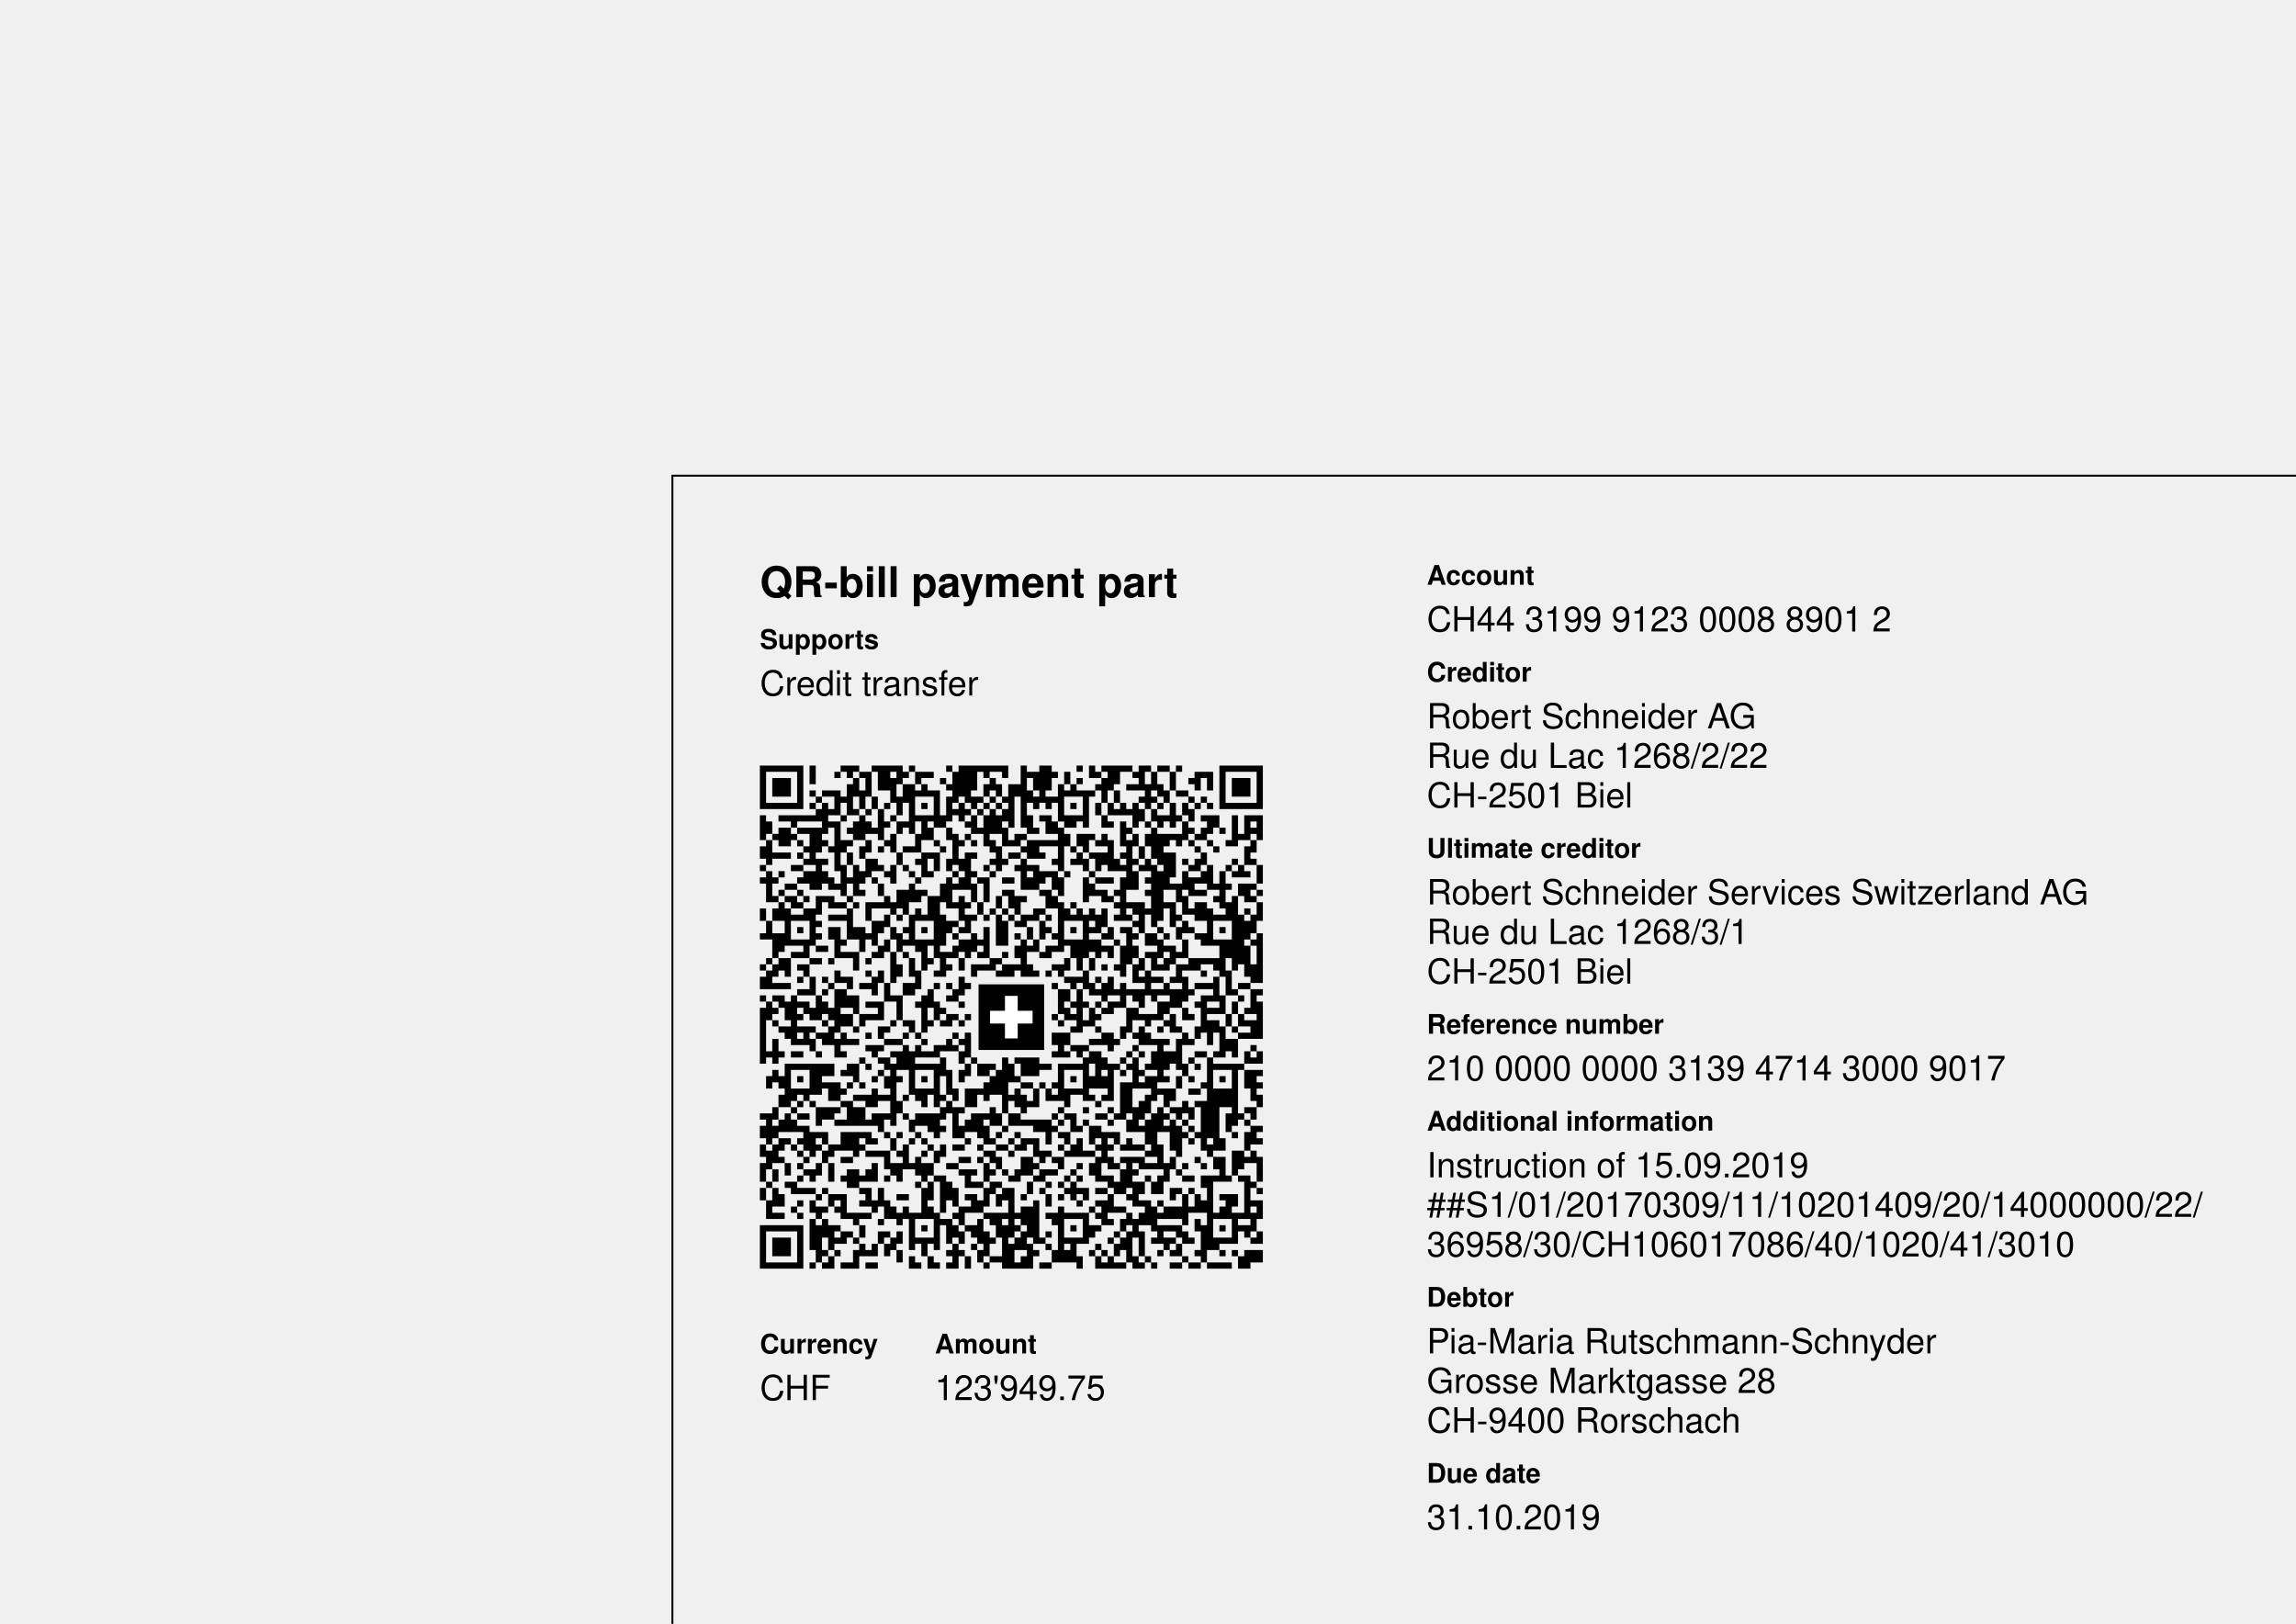
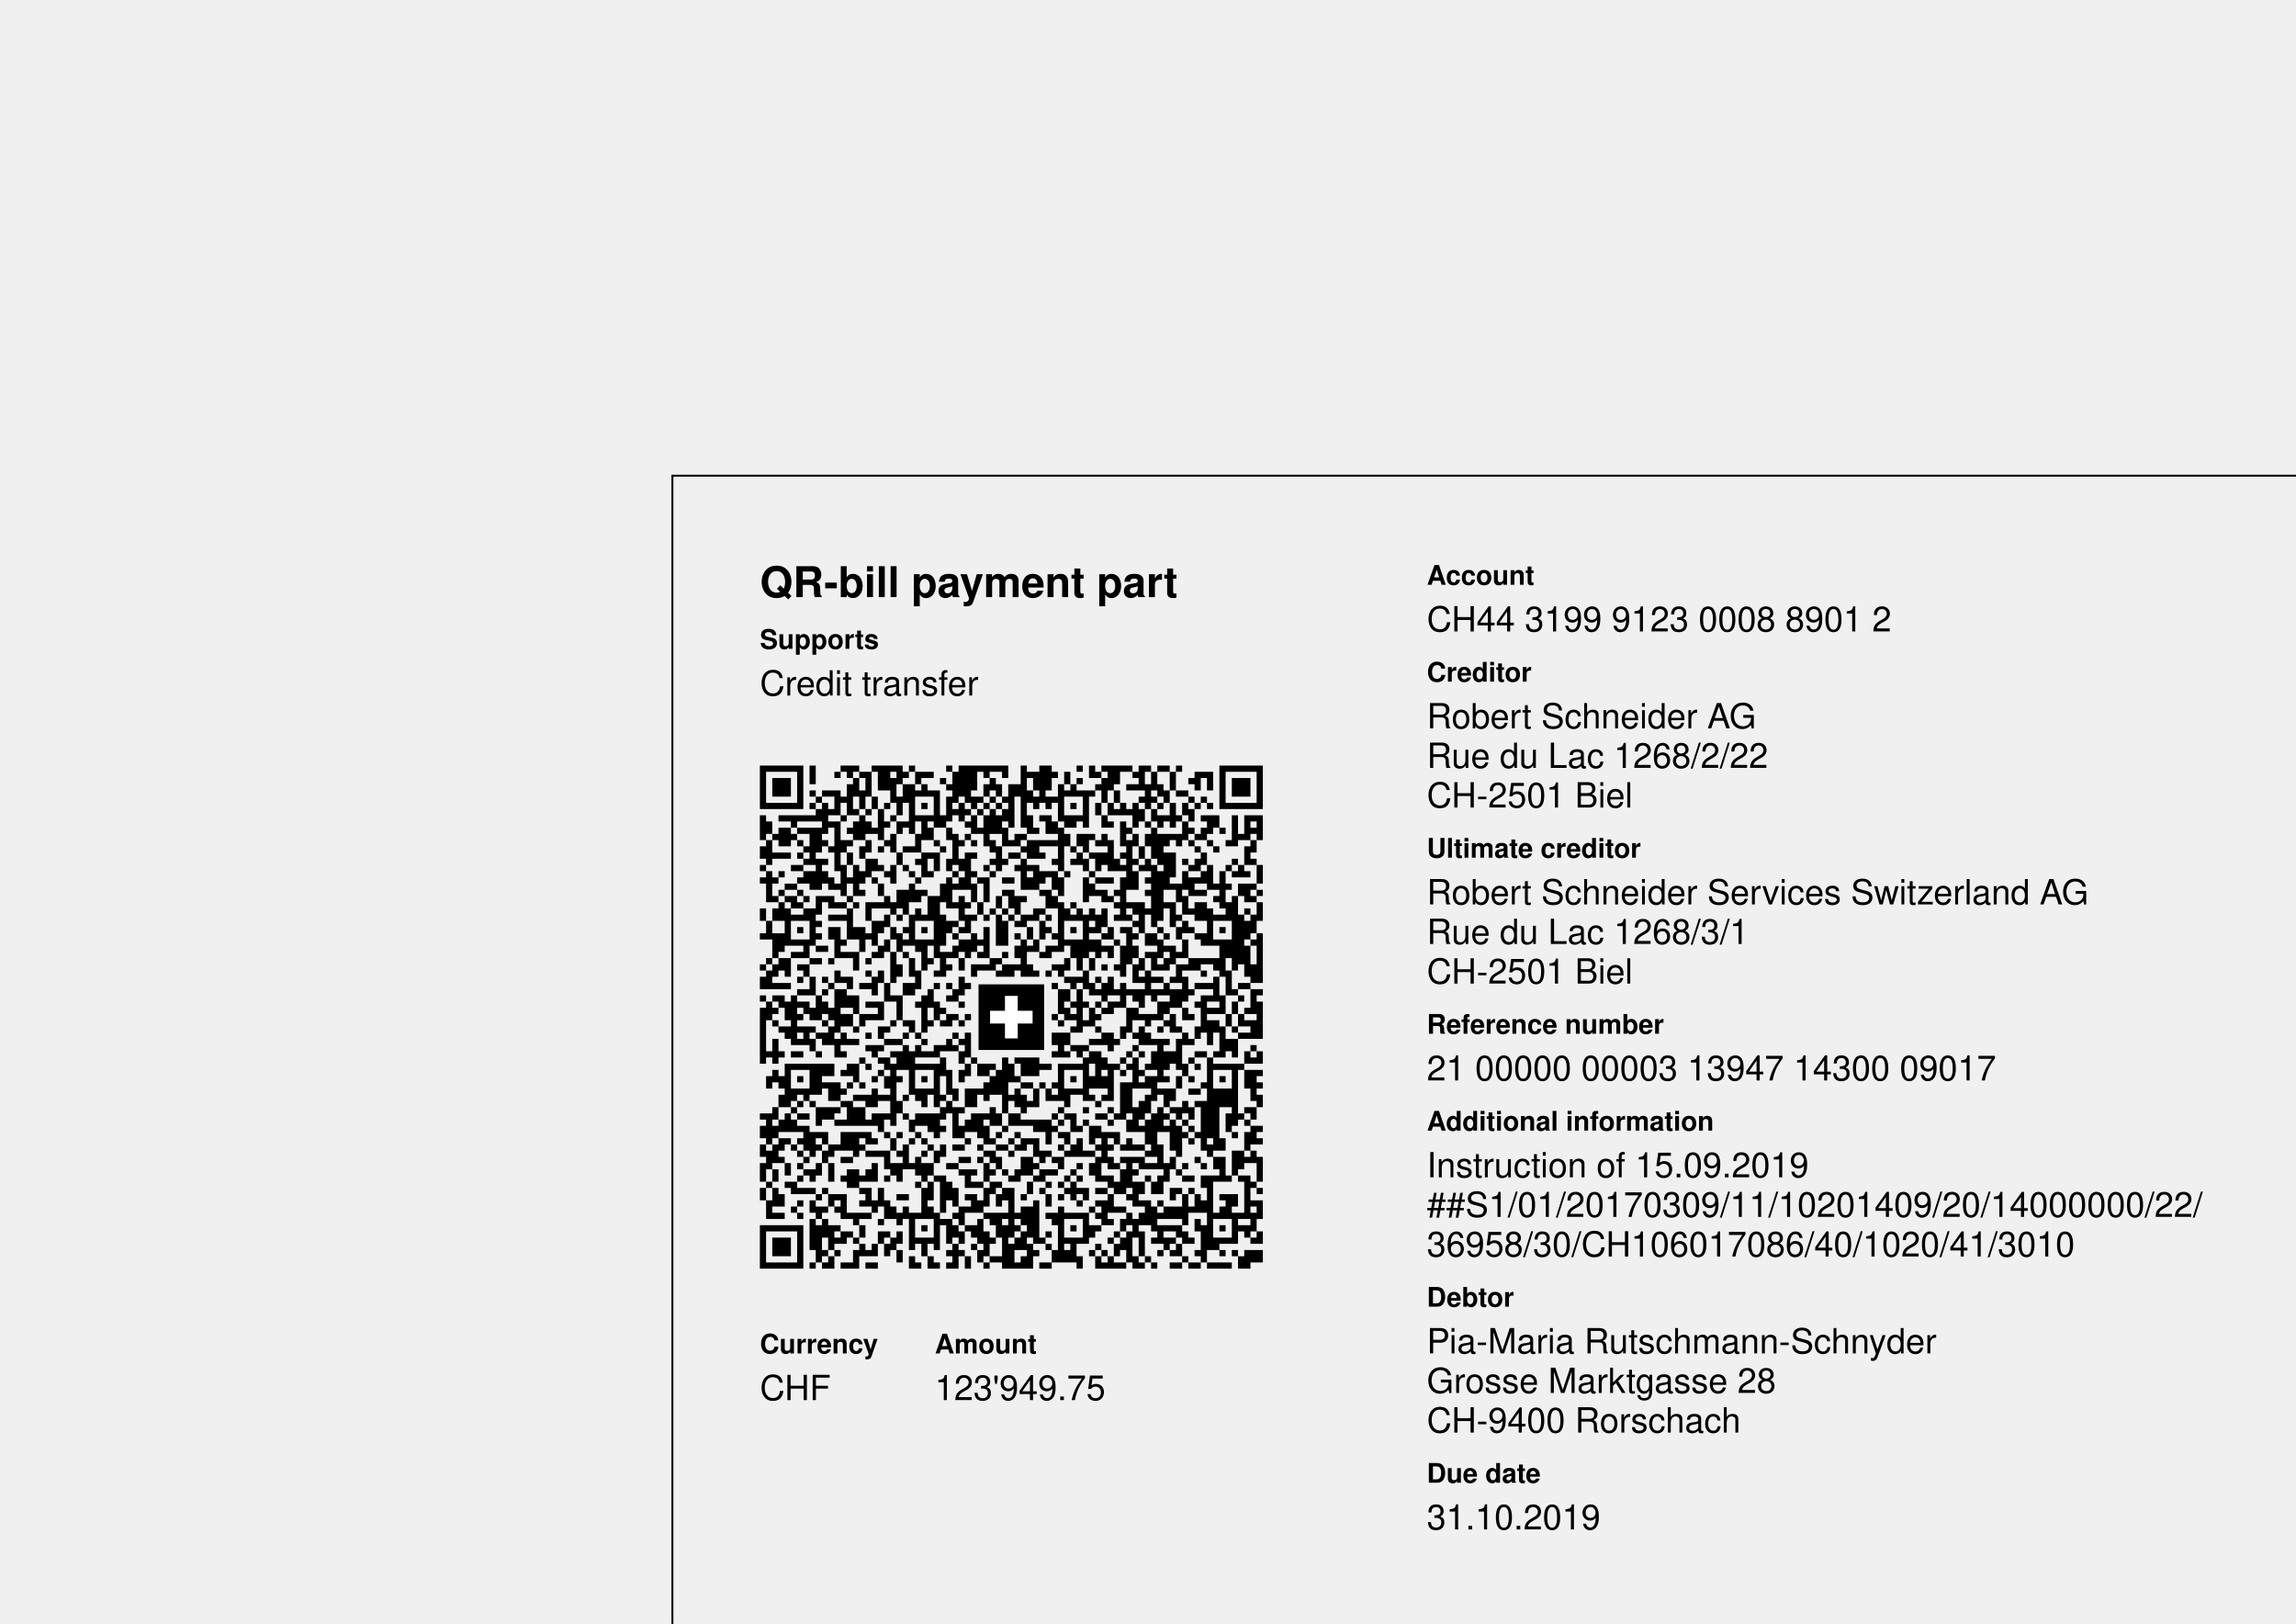
<svg xmlns="http://www.w3.org/2000/svg" width="210mm" height="148.5mm" version="1.1" viewBox="0 0 595.276 420.945">
  <g font-family="Helvetica,Arial" transform="translate(0 420.945)">
    <g transform="translate(174.331 -0)">
      <path d="M0,-0l0,-297.638l420.945,0" stroke="#000000" stroke-width="0.5" fill="none" />
    </g>
    <g transform="translate(197.008 -0)">
      <text x="0" y="-266.161" font-size="11" font-weight="bold">QR-bill payment part</text>
      <text x="0" y="-252.752" font-size="7" font-weight="bold">Supports</text>
      <text x="0" y="-240.647" font-size="9">Credit transfer</text>
      <text x="0" y="-70.102" font-size="7" font-weight="bold">Currency</text>
      <text x="0" y="-57.997" font-size="9">CHF</text>
    </g>
    <g transform="translate(242.362 -0)">
      <text x="0" y="-70.102" font-size="7" font-weight="bold">Amount</text>
      <text x="0" y="-57.997" font-size="9">123'949.75</text>
    </g>
    <g transform="translate(197.008 -92.078) scale(1.61)">
      <path d="M0,-81h7v1h-7zm8,0h1v3h-1zm5,0h3v1h-3zm5,0h5v1h-5zm6,0h1v1h-1zm6,0h1v1h-1z m2,0h3v4h-3zm3,0h5v1h-5zm7,0h1v10h-1zm3,0h2v4h-2zm6,0h1v1h-1zm2,0h1v2h-1z m2,0h5v1h-5zm6,0h1v4h-1zm1,0h1v1h-1zm2,0h2v1h-2zm3,0h1v1h-1zm7,0h7v1h-7z m-74,1h1v6h-1zm6,0h1v6h-1zm6,0h1v1h-1zm2,0h1v1h-1zm2,0h2v1h-2zm3,0h2v3h-2z m3,0h2v1h-2zm3,0h3v1h-3zm6,0h1v5h-1zm5,0h1v1h-1zm3,0h1v1h-1zm4,0h2v1h-2z m4,0h1v1h-1zm2,0h1v2h-1zm5,0h1v1h-1zm2,0h2v2h-2zm4,0h1v1h-1zm3,0h1v3h-1z m3,0h1v3h-1zm4,0h3v1h-3zm4,0h1v6h-1zm6,0h1v6h-1zm-78,1h3v3h-3zm13,0h1v3h-1z m2,0h1v3h-1zm4,0h1v4h-1zm1,0h1v1h-1zm3,0h1v1h-1zm4,0h1v1h-1zm8,0h1v2h-1z m7,0h1v2h-1zm7,0h1v1h-1zm4,0h1v4h-1zm14,0h2v1h-2zm3,0h1v2h-1zm4,0h3v3h-3z m-62,1h1v5h-1zm9,0h2v3h-2zm3,0h1v2h-1zm4,0h1v1h-1zm6,0h1v2h-1zm2,0h1v2h-1z m2,0h1v7h-1zm1,0h1v2h-1zm7,0h1v6h-1zm2,0h1v2h-1zm4,0h1v1h-1zm2,0h1v1h-1z m3,0h2v1h-2zm3,0h1v4h-1zm2,0h1v2h-1zm6,0h1v1h-1zm-62,1h1v1h-1zm2,0h3v1h-3z m6,0h1v3h-1zm9,0h1v1h-1zm2,0h2v1h-2zm5,0h2v1h-2zm11,0h1v2h-1zm2,0h1v2h-1z m4,0h1v1h-1zm2,0h3v1h-3zm6,0h1v2h-1zm8,0h1v2h-1zm2,0h2v1h-2zm-58,1h1v1h-1z m3,0h1v3h-1zm1,0h1v1h-1zm5,0h1v2h-1zm4,0h1v3h-1zm6,0h1v5h-1zm2,0h1v4h-1z m3,0h3v1h-3zm4,0h1v1h-1zm2,0h1v1h-1zm5,0h1v2h-1zm2,0h2v1h-2zm6,0h1v5h-1z m9,0h1v1h-1zm2,0h1v1h-1zm6,0h1v1h-1zm2,0h1v1h-1zm-70,1h5v1h-5zm7,0h1v1h-1z m2,0h1v5h-1zm10,0h1v1h-1zm4,0h1v5h-1zm2,0h1v1h-1zm6,0h1v3h-1zm2,0h1v1h-1z m2,0h1v1h-1zm2,0h1v1h-1zm8,0h1v1h-1zm4,0h1v1h-1zm4,0h1v2h-1zm2,0h1v2h-1z m2,0h1v2h-1zm2,0h1v4h-1zm4,0h1v1h-1zm2,0h1v4h-1zm2,0h1v2h-1zm2,0h1v1h-1z m2,0h1v1h-1zm3,0h5v1h-5zm-66,1h1v2h-1zm2,0h1v1h-1zm4,0h1v1h-1zm2,0h1v1h-1z m2,0h1v5h-1zm12,0h1v1h-1zm2,0h1v1h-1zm2,0h1v1h-1zm2,0h1v4h-1zm2,0h1v2h-1z m18,0h1v1h-1zm2,0h1v1h-1zm2,0h1v2h-1zm2,0h1v2h-1zm6,0h1v2h-1zm-69,1h1v4h-1z m3,0h6v1h-6zm10,0h1v1h-1zm3,0h1v4h-1zm5,0h1v1h-1zm4,0h3v1h-3zm4,0h1v2h-1z m5,0h1v3h-1zm2,0h1v5h-1zm2,0h1v3h-1zm5,0h1v3h-1zm2,0h2v1h-2zm4,0h2v2h-2z m2,0h1v1h-1zm4,0h1v2h-1zm9,0h2v1h-2zm3,0h1v1h-1zm4,0h3v1h-3zm5,0h1v5h-1z m2,0h1v4h-1zm1,0h2v1h-2zm-78,1h1v2h-1zm4,0h1v1h-1zm6,0h2v1h-2zm4,0h1v3h-1z m2,0h1v2h-1zm3,0h1v1h-1zm2,0h2v1h-2zm4,0h1v3h-1zm7,0h1v1h-1zm13,0h2v2h-2z m10,0h1v1h-1zm2,0h1v4h-1zm4,0h1v1h-1zm2,0h1v1h-1zm4,0h1v3h-1zm4,0h2v1h-2z m8,0h1v3h-1zm-77,1h2v3h-2zm3,0h4v1h-4zm6,0h1v7h-1zm2,0h1v1h-1zm4,0h1v1h-1z m4,0h1v1h-1zm5,0h1v2h-1zm3,0h1v2h-1zm5,0h1v1h-1zm4,0h1v3h-1zm5,0h1v1h-1z m4,0h1v7h-1zm11,0h1v1h-1zm4,0h1v5h-1zm6,0h1v1h-1zm2,0h2v1h-2zm3,0h1v1h-1z m5,0h1v1h-1zm-77,1h1v1h-1zm3,0h1v1h-1zm3,0h2v3h-2zm13,0h1v3h-1zm4,0h1v3h-1z m6,0h1v5h-1zm2,0h1v1h-1zm8,0h2v1h-2zm8,0h1v2h-1zm2,0h2v2h-2zm2,0h1v1h-1z m2,0h1v2h-1zm5,0h1v2h-1zm2,0h1v2h-1zm2,0h1v5h-1zm1,0h3v1h-3zm5,0h2v1h-2z m7,0h1v1h-1zm-76,1h1v4h-1zm5,0h1v1h-1zm4,0h1v1h-1zm3,0h2v1h-2zm4,0h1v2h-1z m3,0h1v1h-1zm8,0h1v1h-1zm4,0h1v1h-1zm2,0h1v1h-1zm3,0h1v2h-1zm3,0h2v1h-2z m3,0h2v3h-2zm2,0h3v1h-3zm9,0h1v1h-1zm2,0h1v5h-1zm3,0h1v8h-1zm6,0h1v1h-1z m2,0h1v1h-1zm2,0h1v1h-1zm3,0h1v1h-1zm3,0h1v1h-1zm4,0h1v2h-1zm-79,1h1v2h-1z m7,0h1v1h-1zm4,0h1v1h-1zm2,0h1v1h-1zm3,0h1v2h-1zm3,0h1v1h-1zm4,0h2v1h-2z m6,0h1v1h-1zm9,0h1v4h-1zm4,0h1v1h-1zm8,0h1v1h-1zm2,0h1v1h-1zm9,0h1v2h-1z m9,0h1v1h-1zm3,0h1v1h-1zm5,0h1v3h-1zm-76,1h3v1h-3zm4,0h1v1h-1zm2,0h1v2h-1z m6,0h1v2h-1zm8,0h1v2h-1zm4,0h1v4h-1zm1,0h2v1h-2zm6,0h1v6h-1zm1,0h1v1h-1z m6,0h2v1h-2zm5,0h1v1h-1zm6,0h1v2h-1zm2,0h3v1h-3zm5,0h1v1h-1zm7,0h2v4h-2z m6,0h1v2h-1zm-64,1h1v1h-1zm2,0h1v5h-1zm1,0h1v1h-1zm7,0h2v2h-2zm8,0h1v1h-1z m3,0h1v2h-1zm2,0h1v2h-1zm2,0h1v2h-1zm5,0h1v1h-1zm2,0h1v1h-1zm3,0h1v5h-1z m5,0h1v1h-1zm3,0h1v1h-1zm2,0h1v2h-1zm2,0h2v1h-2zm3,0h1v2h-1zm3,0h1v1h-1z m2,0h1v2h-1zm6,0h1v1h-1zm2,0h1v2h-1zm6,0h1v1h-1zm3,0h1v1h-1zm-79,1h1v1h-1z m5,0h2v1h-2zm8,0h1v5h-1zm2,0h1v5h-1zm4,0h1v1h-1zm2,0h1v3h-1zm2,0h1v1h-1z m13,0h1v1h-1zm5,0h1v1h-1zm2,0h2v1h-2zm11,0h1v1h-1zm4,0h1v1h-1zm3,0h1v1h-1z m2,0h1v10h-1zm6,0h1v1h-1zm3,0h1v4h-1zm3,0h1v1h-1zm2,0h1v2h-1zm3,0h1v3h-1z m-79,1h1v5h-1zm2,0h1v1h-1zm4,0h2v2h-2zm3,0h1v2h-1zm6,0h2v1h-2zm4,0h1v1h-1z m4,0h1v1h-1zm3,0h1v1h-1zm4,0h1v1h-1zm3,0h1v1h-1zm3,0h1v1h-1zm7,0h4v1h-4z m5,0h1v1h-1zm4,0h1v1h-1zm7,0h1v3h-1zm4,0h1v8h-1zm4,0h1v3h-1zm3,0h1v2h-1z m3,0h1v6h-1zm2,0h1v1h-1zm2,0h1v1h-1zm-78,1h1v1h-1zm2,0h1v1h-1zm4,0h1v1h-1z m5,0h1v2h-1zm3,0h1v1h-1zm2,0h1v1h-1zm2,0h1v1h-1zm7,0h1v1h-1zm5,0h1v5h-1z m2,0h1v2h-1zm3,0h2v1h-2zm4,0h2v1h-2zm4,0h2v2h-2zm2,0h1v1h-1zm2,0h2v2h-2z m5,0h1v4h-1zm2,0h3v1h-3zm4,0h1v7h-1zm4,0h1v1h-1zm3,0h1v2h-1zm4,0h1v3h-1z m1,0h1v1h-1zm-66,1h2v1h-2zm4,0h1v1h-1zm4,0h1v1h-1zm7,0h1v2h-1zm5,0h1v3h-1z m5,0h1v3h-1zm2,0h1v1h-1zm3,0h1v3h-1zm2,0h1v3h-1zm17,0h1v2h-1zm13,0h2v1h-2z m7,0h1v1h-1zm2,0h1v1h-1zm2,0h2v2h-2zm2,0h1v1h-1zm-76,1h1v1h-1zm3,0h1v1h-1z m10,0h1v1h-1zm6,0h2v3h-2zm3,0h2v1h-2zm14,0h2v1h-2zm6,0h2v1h-2zm3,0h1v1h-1z m6,0h2v1h-2zm3,0h1v1h-1zm5,0h1v1h-1zm5,0h1v2h-1zm3,0h2v1h-2zm10,0h1v1h-1z m-78,1h1v1h-1zm2,0h2v1h-2zm3,0h1v1h-1zm2,0h3v1h-3zm5,0h1v1h-1zm6,0h1v2h-1z m5,0h1v1h-1zm2,0h2v4h-2zm5,0h1v4h-1zm6,0h1v2h-1zm2,0h2v2h-2zm2,0h1v1h-1z m4,0h2v2h-2zm9,0h2v1h-2zm13,0h1v3h-1zm5,0h1v1h-1zm3,0h1v12h-1zm2,0h2v1h-2z m-75,1h1v3h-1zm2,0h2v1h-2zm4,0h1v2h-1zm2,0h3v1h-3zm4,0h1v1h-1zm2,0h3v1h-3z m4,0h1v2h-1zm10,0h1v1h-1zm2,0h1v1h-1zm2,0h1v2h-1zm13,0h1v8h-1zm2,0h1v1h-1z m7,0h1v1h-1zm2,0h3v1h-3zm6,0h2v1h-2zm5,0h2v3h-2zm5,0h1v3h-1zm5,0h1v3h-1z m-80,1h1v2h-1zm2,0h1v2h-1zm2,0h1v6h-1zm3,0h2v2h-2zm7,0h1v5h-1zm3,0h1v2h-1z m6,0h1v1h-1zm2,0h1v2h-1zm12,0h1v1h-1zm2,0h1v1h-1zm2,0h1v1h-1zm3,0h2v1h-2z m5,0h1v2h-1zm2,0h1v2h-1zm2,0h1v2h-1zm2,0h1v3h-1zm5,0h3v1h-3zm6,0h1v3h-1z m3,0h1v1h-1zm3,0h1v6h-1zm6,0h1v1h-1zm-73,1h2v1h-2zm6,0h3v1h-3zm9,0h1v2h-1z m2,0h1v1h-1zm2,0h1v5h-1zm2,0h1v1h-1zm3,0h1v5h-1zm4,0h1v3h-1zm1,0h1v1h-1z m2,0h1v1h-1zm2,0h1v5h-1zm2,0h1v1h-1zm2,0h3v1h-3zm4,0h1v1h-1zm4,0h1v1h-1z m2,0h1v7h-1zm2,0h1v3h-1zm3,0h1v1h-1zm2,0h1v1h-1zm2,0h1v3h-1zm6,0h1v1h-1z m6,0h2v1h-2zm4,0h1v8h-1zm2,0h1v3h-1zm-78,1h1v3h-1zm7,0h1v4h-1zm1,0h1v1h-1z m9,0h2v2h-2zm10,0h1v6h-1zm2,0h2v1h-2zm9,0h1v4h-1zm2,0h2v1h-2zm4,0h1v3h-1z m15,0h1v1h-1zm8,0h1v2h-1zm10,0h1v3h-1zm-72,1h1v1h-1zm5,0h2v2h-2zm4,0h2v2h-2z m6,0h1v2h-1zm2,0h1v1h-1zm3,0h1v1h-1zm4,0h1v1h-1zm2,0h1v1h-1zm4,0h1v5h-1z m7,0h1v2h-1zm3,0h1v1h-1zm4,0h1v1h-1zm3,0h1v1h-1zm3,0h1v2h-1zm2,0h2v1h-2z m6,0h1v1h-1zm3,0h1v2h-1zm2,0h1v1h-1zm5,0h1v1h-1zm-74,1h1v1h-1zm2,0h2v3h-2z m7,0h1v1h-1zm8,0h2v1h-2zm5,0h1v3h-1zm9,0h1v1h-1zm3,0h1v3h-1zm7,0h1v1h-1z m6,0h1v1h-1zm8,0h1v1h-1zm4,0h1v5h-1zm1,0h1v1h-1zm2,0h2v2h-2zm3,0h1v1h-1z m5,0h2v1h-2zm10,-0h1v8h-1zm-75,1h3v1h-3zm7,0h1v3h-1zm1,0h1v1h-1zm3,0h1v2h-1z m2,0h1v1h-1zm2,0h1v2h-1zm3,0h1v1h-1zm2,0h2v2h-2zm2,0h1v1h-1zm5,0h2v2h-2z m3,0h1v1h-1zm7,-0h1v6h-1zm2,0h1v2h-1zm5,0h3v1h-3zm4,0h2v2h-2zm4,0h1v1h-1z m7,0h1v3h-1zm4,0h1v3h-1zm3,0h1v1h-1zm2,0h3v1h-3zm6,0h1v1h-1zm-72,1h1v2h-1z m2,0h2v1h-2zm10,0h1v2h-1zm12,0h1v2h-1zm10,0h1v2h-1zm2,0h1v1h-1zm3,0h2v1h-2z m4,0h2v2h-2zm5,0h2v1h-2zm3,-0h1v5h-1zm2,0h1v2h-1zm5,0h2v1h-2zm9,-0h1v5h-1z m1,0h1v2h-1zm3,-0h1v5h-1zm-76,1h1v1h-1zm3,0h2v1h-2zm8,0h3v1h-3zm5,0h1v1h-1z m3,-0h1v5h-1zm2,0h1v1h-1zm3,0h1v3h-1zm3,-0h1v4h-1zm1,0h1v1h-1zm3,0h1v1h-1z m2,0h1v1h-1zm4,0h1v1h-1zm6,0h2v1h-2zm9,0h1v1h-1zm2,0h1v1h-1zm6,0h2v1h-2z m4,0h2v1h-2zm-65,1h1v1h-1zm2,0h2v2h-2zm5,0h2v1h-2zm3,0h1v1h-1zm4,0h1v2h-1z m2,0h1v1h-1zm7,-0h1v3h-1zm3,0h1v1h-1zm5,0h1v2h-1zm5,0h2v1h-2zm12,0h1v2h-1z m2,0h1v2h-1zm2,0h1v2h-1zm8,0h1v2h-1zm2,0h1v2h-1zm2,0h2v1h-2zm4,0h5v1h-5z m-69,1h1v1h-1zm2,-0h1v2h-1zm4,0h2v1h-2zm16,-0h1v2h-1zm8,0h1v1h-1zm4,0h4v1h-4z m5,-0h2v2h-2zm2,0h1v1h-1zm2,-0h1v2h-1zm4,0h2v1h-2zm8,0h1v1h-1zm2,0h1v1h-1z m3,-0h1v3h-1zm4,0h2v1h-2zm3,0h4v1h-4zm6,0h1v1h-1zm6,-0h1v3h-1zm-78,1h1v3h-1z m3,-0h1v1h-1zm3,0h1v1h-1zm5,0h1v2h-1zm5,0h1v1h-1zm2,0h1v2h-1zm6,0h1v3h-1z m3,-0h1v1h-1zm6,0h1v1h-1zm4,0h1v1h-1zm6,0h1v1h-1zm2,0h1v1h-1zm2,0h1v1h-1z m4,0h1v3h-1zm10,0h1v4h-1zm5,-0h1v2h-1zm4,0h1v1h-1zm4,0h1v4h-1zm-75,1h1v2h-1z m6,-0h1v1h-1zm2,0h1v3h-1zm2,-0h1v1h-1zm3,0h2v1h-2zm5,0h1v3h-1zm14,0h1v3h-1z m17,-0h3v1h-3zm5,0h1v1h-1zm2,0h1v3h-1zm5,-0h1v1h-1zm2,0h2v1h-2zm3,0h1v1h-1z m2,0h1v4h-1zm5,0h1v4h-1zm-71,1h3v1h-3zm9,0h1v1h-1zm3,0h1v1h-1zm2,0h2v1h-2z m4,0h1v3h-1zm3,0h2v2h-2zm5,0h1v1h-1zm2,0h1v1h-1zm3,0h1v1h-1zm14,0h1v1h-1z m3,0h1v1h-1zm3,0h1v2h-1zm2,0h1v3h-1zm3,0h1v4h-1zm7,0h1v2h-1zm5,0h3v1h-3z m7,0h2v1h-2zm-71,1h2v1h-2zm4,0h1v1h-1zm2,-0h1v7h-1zm1,0h1v3h-1zm14,0h1v3h-1z m4,0h1v2h-1zm17,0h2v2h-2zm3,-0h1v7h-1zm3,0h1v1h-1zm3,0h1v1h-1zm2,0h3v1h-3z m4,0h2v1h-2zm3,0h2v3h-2zm3,0h1v1h-1zm7,0h1v1h-1zm3,0h1v4h-1zm1,0h1v1h-1z m-80,1h1v1h-1zm2,0h2v1h-2zm3,-0h1v8h-1zm4,0h1v4h-1zm5,0h2v2h-2zm7,0h2v1h-2z m5,-0h1v6h-1zm4,0h1v1h-1zm30,0h2v1h-2zm3,0h1v1h-1zm8,-0h1v6h-1zm1,0h1v1h-1z m2,0h1v3h-1zm3,0h1v1h-1zm-76,1h1v3h-1zm2,0h2v1h-2zm3,0h2v1h-2zm4,0h1v2h-1z m7,0h3v1h-3zm5,-0h1v3h-1zm3,0h1v1h-1zm3,-0h1v3h-1zm4,0h1v1h-1zm16,0h1v2h-1z m2,0h1v1h-1zm2,0h1v1h-1zm2,0h1v1h-1zm2,0h2v1h-2zm5,0h1v1h-1zm3,0h2v2h-2z m6,0h1v1h-1zm6,0h1v2h-1zm4,-0h1v6h-1zm-80,1h1v9h-1zm2,0h1v1h-1zm2,-0h1v2h-1z m3,0h2v1h-2zm4,-0h1v2h-1zm4,0h1v1h-1zm4,-0h1v2h-1zm10,0h1v1h-1zm20,-0h1v2h-1z m4,0h1v3h-1zm2,0h2v1h-2zm4,-0h2v2h-2zm9,0h1v2h-1zm4,0h2v1h-2zm6,0h1v1h-1z m-72,1h1v1h-1zm2,0h1v1h-1zm5,0h2v2h-2zm3,0h3v1h-3zm14,0h2v1h-2zm3,0h1v1h-1z m14,0h1v1h-1zm3,0h1v1h-1zm4,0h1v1h-1zm7,0h4v1h-4zm5,0h1v3h-1zm3,0h1v1h-1z m6,0h1v2h-1zm2,0h1v2h-1zm-75,1h1v1h-1zm8,0h1v1h-1zm6,0h1v1h-1zm5,0h1v1h-1z m2,0h2v1h-2zm4,0h1v1h-1zm2,0h2v1h-2zm3,0h1v1h-1zm16,0h1v1h-1zm4,0h1v1h-1z m7,0h1v2h-1zm3,0h1v1h-1zm3,0h1v1h-1zm7,0h2v2h-2zm6,0h2v1h-2zm-75,1h2v1h-2z m3,0h3v1h-3zm5,0h1v3h-1zm4,0h1v1h-1zm4,0h2v1h-2zm5,0h1v1h-1zm26,0h1v1h-1z m4,0h1v1h-1zm4,0h1v2h-1zm3,0h1v3h-1zm3,0h1v1h-1zm3,0h1v1h-1zm3,0h1v2h-1z m4,0h1v5h-1zm2,0h1v1h-1zm3,0h1v2h-1zm-75,1h1v1h-1zm3,0h1v2h-1zm2,0h2v1h-2z m4,0h1v2h-1zm4,0h1v1h-1zm2,0h1v1h-1zm4,0h1v1h-1zm2,0h1v1h-1zm6,0h1v1h-1z m2,0h1v4h-1zm14,0h3v2h-3zm8,0h2v2h-2zm5,0h1v1h-1zm2,0h1v2h-1zm6,0h1v2h-1z m4,0h1v2h-1zm5,0h2v1h-2zm-75,1h1v4h-1zm4,0h1v1h-1zm2,0h1v2h-1zm2,0h1v1h-1z m2,0h1v3h-1zm2,0h2v1h-2zm6,0h3v1h-3zm6,0h1v1h-1zm4,0h1v2h-1zm2,0h1v1h-1z m21,0h2v1h-2zm4,0h1v1h-1zm6,0h3v1h-3zm4,0h1v5h-1zm2,0h1v1h-1zm6,0h2v2h-2z m-58,1h3v1h-3zm6,0h1v4h-1zm2,0h1v2h-1zm3,0h2v1h-2zm3,0h1v1h-1zm17,0h1v2h-1z m2,0h3v1h-3zm6,0h1v1h-1zm4,0h1v1h-1zm4,0h1v6h-1zm15,0h1v1h-1zm-78,1h1v1h-1z m2,0h1v1h-1zm2,0h2v1h-2zm4,0h1v1h-1zm4,0h1v1h-1zm5,0h1v1h-1zm3,0h2v1h-2z m3,0h1v7h-1zm2,0h3v1h-3zm6,0h1v2h-1zm15,0h1v1h-1zm2,0h1v1h-1zm2,0h1v1h-1z m2,0h2v2h-2zm6,0h1v1h-1zm2,0h1v1h-1zm2,0h1v3h-1zm2,0h2v2h-2zm5,0h2v1h-2z m3,0h1v1h-1zm3,0h1v1h-1zm2,0h1v2h-1zm2,0h1v2h-1zm-64,1h1v1h-1zm3,0h2v1h-2z m3,0h1v2h-1zm7,0h1v3h-1zm5,0h1v1h-1zm5,0h1v9h-1zm2,0h4v1h-4zm11,0h1v7h-1z m3,0h1v2h-1zm3,0h1v1h-1zm2,0h1v5h-1zm9,0h1v1h-1zm3,0h1v13h-1zm7,0h1v1h-1z m-75,1h8v1h-8zm10,0h2v2h-2zm3,0h1v1h-1zm3,0h2v1h-2zm5,0h4v1h-4zm8,0h1v2h-1z m2,0h2v2h-2zm2,0h1v1h-1zm3,0h1v3h-1zm2,0h3v2h-3zm3,0h2v1h-2zm3,0h1v6h-1z m1,0h3v1h-3zm5,0h1v4h-1zm2,0h1v6h-1zm1,0h1v1h-1zm2,0h1v1h-1zm3,0h1v1h-1z m3,0h1v1h-1zm3,0h1v2h-1zm2,0h1v1h-1zm3,0h5v1h-5zm-71,1h1v2h-1zm2,0h1v6h-1z m4,0h2v4h-2zm2,0h2v1h-2zm3,0h1v1h-1zm6,0h1v1h-1zm2,0h1v9h-1zm7,0h1v6h-1z m2,0h1v4h-1zm2,0h1v2h-1zm6,0h1v4h-1zm20,0h1v1h-1zm3,0h1v1h-1zm15,0h1v9h-1z m2,0h2v3h-2zm2,0h1v1h-1zm-79,1h1v2h-1zm2,0h1v2h-1zm3,0h1v1h-1zm9,0h1v1h-1z m3,0h1v1h-1zm2,0h1v2h-1zm2,0h1v1h-1zm4,0h1v1h-1zm11,0h1v3h-1zm4,0h1v1h-1z m9,0h1v1h-1zm3,0h1v2h-1zm2,0h1v2h-1zm7,0h2v2h-2zm3,0h1v1h-1zm2,0h1v2h-1z m2,0h1v1h-1zm5,0h1v1h-1zm-64,1h3v1h-3zm4,0h1v1h-1zm2,0h1v1h-1zm20,0h1v3h-1z m6,0h2v1h-2zm3,0h1v1h-1zm2,0h1v1h-1zm11,0h2v5h-2zm3,0h1v1h-1zm10,0h1v1h-1z m9,0h1v1h-1zm-75,1h3v1h-3zm6,0h2v2h-2zm2,0h1v1h-1zm5,0h1v3h-1zm7,0h2v2h-2z m2,0h1v1h-1zm4,0h1v2h-1zm2,0h2v3h-2zm2,0h1v1h-1zm6,0h1v3h-1zm3,0h1v3h-1z m2,0h1v2h-1zm3,0h3v1h-3zm14,0h4v1h-4zm6,0h2v1h-2zm4,0h1v10h-1zm1,0h2v3h-2z m5,0h1v2h-1zm-76,1h1v2h-1zm2,0h1v1h-1zm2,0h1v1h-1zm8,0h3v1h-3zm4,0h2v1h-2z m4,0h1v1h-1zm6,0h1v1h-1zm11,0h1v1h-1zm2,0h1v3h-1zm5,0h1v1h-1zm2,0h1v2h-1z m4,0h1v1h-1zm2,0h1v1h-1zm7,0h1v3h-1zm1,0h1v1h-1zm2,0h2v1h-2zm15,0h1v2h-1z m-74,1h1v1h-1zm2,0h1v1h-1zm5,0h2v1h-2zm4,0h1v1h-1zm5,0h1v2h-1zm4,0h1v1h-1z m4,0h1v2h-1zm13,0h1v1h-1zm11,0h1v1h-1zm7,0h1v3h-1zm4,0h1v1h-1zm3,0h1v2h-1z m2,0h2v1h-2zm-68,1h1v2h-1zm3,0h1v1h-1zm4,0h3v2h-3zm3,0h1v1h-1zm2,-0h3v3h-3z m15,0h1v2h-1zm2,0h1v5h-1zm1,0h1v1h-1zm5,-0h1v3h-1zm11,0h1v1h-1zm4,0h1v1h-1z m4,0h1v1h-1zm4,0h1v4h-1zm4,0h1v4h-1zm2,0h2v1h-2zm3,0h1v2h-1zm2,0h1v7h-1z m7,0h2v1h-2zm-78,1h2v1h-2zm4,0h1v3h-1zm2,0h2v1h-2zm12,-0h2v2h-2zm2,0h1v1h-1z m3,0h1v1h-1zm2,-0h4v2h-4zm9,0h2v3h-2zm2,0h1v1h-1zm2,-0h1v2h-1zm2,0h2v2h-2z m7,0h1v1h-1zm2,0h2v1h-2zm5,0h2v1h-2zm3,0h2v1h-2zm6,0h1v7h-1zm2,0h1v1h-1z m2,0h1v1h-1zm8,0h1v3h-1zm2,0h1v1h-1zm2,0h1v1h-1zm-78,1h1v4h-1zm2,0h1v2h-1z m2,0h1v2h-1zm4,-0h1v1h-1zm3,0h2v1h-2zm5,0h1v1h-1zm7,0h1v2h-1zm9,0h1v2h-1z m9,-0h5v1h-5zm6,0h1v1h-1zm2,0h1v2h-1zm2,-0h1v1h-1zm4,0h1v1h-1zm3,0h1v2h-1z m3,-0h1v4h-1zm4,0h1v5h-1zm2,0h1v1h-1zm10,0h1v1h-1zm-78,1h1v2h-1zm2,0h1v2h-1z m4,0h2v1h-2zm13,0h1v1h-1zm8,0h3v1h-3zm5,0h1v2h-1zm4,-0h1v3h-1zm3,0h1v1h-1z m5,0h4v1h-4zm7,0h1v1h-1zm2,0h2v2h-2zm8,0h1v1h-1zm4,0h1v1h-1zm2,-0h1v5h-1z m2,0h1v1h-1zm10,-0h1v3h-1zm1,0h1v1h-1zm-73,1h2v3h-2zm2,0h2v1h-2zm4,-0h3v3h-3z m3,0h2v1h-2zm4,0h1v1h-1zm2,0h1v1h-1zm3,0h1v1h-1zm3,0h1v1h-1zm7,0h1v1h-1z m3,0h1v1h-1zm3,0h1v1h-1zm5,-0h1v2h-1zm2,0h2v1h-2zm7,-0h1v5h-1zm1,0h2v1h-2z m12,0h1v1h-1zm2,0h1v1h-1zm6,0h1v1h-1zm2,-0h1v3h-1zm-75,1h2v1h-2zm3,0h1v1h-1z m4,0h1v1h-1zm7,0h2v1h-2zm4,0h1v2h-1zm3,0h1v1h-1zm2,0h1v1h-1zm7,0h1v1h-1z m4,0h1v1h-1zm3,0h1v1h-1zm2,0h3v1h-3zm7,0h1v1h-1zm2,0h1v3h-1zm2,0h1v1h-1z m4,0h1v1h-1zm2,0h1v2h-1zm10,0h1v1h-1zm5,0h1v2h-1zm6,0h1v1h-1zm-80,1h1v2h-1z m2,0h1v3h-1zm1,0h1v1h-1zm2,0h1v1h-1zm4,0h1v1h-1zm2,0h2v1h-2zm5,0h1v1h-1z m7,0h1v4h-1zm4,0h1v1h-1zm2,0h1v2h-1zm2,0h2v1h-2zm4,0h1v1h-1zm3,0h2v1h-2z m3,0h2v1h-2zm3,0h1v2h-1zm4,0h1v1h-1zm2,0h1v2h-1zm4,0h1v1h-1zm2,0h1v1h-1z m2,0h1v1h-1zm2,0h2v1h-2zm4,0h1v4h-1zm8,0h1v2h-1zm-71,1h1v3h-1zm5,0h1v1h-1z m2,0h1v1h-1zm2,0h2v1h-2zm5,0h1v1h-1zm2,0h4v1h-4zm5,0h1v1h-1zm4,0h1v1h-1z m2,0h1v2h-1zm8,0h2v1h-2zm4,0h1v1h-1zm5,0h2v1h-2zm4,0h1v1h-1zm3,0h2v1h-2z m10,0h1v1h-1zm14,0h2v3h-2zm3,0h1v2h-1zm-76,1h1v1h-1zm4,0h1v1h-1zm3,0h1v1h-1z m3,0h2v1h-2zm7,0h1v2h-1zm5,0h1v3h-1zm7,0h2v1h-2zm3,0h1v1h-1zm2,0h2v1h-2z m5,0h2v3h-2zm3,0h1v1h-1zm2,0h2v1h-2zm7,0h1v4h-1zm2,0h1v2h-1zm2,0h4v1h-4z m8,0h1v2h-1zm4,0h1v1h-1zm3,0h2v2h-2zm5,0h1v1h-1zm2,0h1v4h-1zm-80,1h1v3h-1z m4,0h1v2h-1zm2,0h1v1h-1zm3,0h1v2h-1zm2,0h1v3h-1zm7,0h1v3h-1zm3,0h2v2h-2z m3,0h1v1h-1zm2,0h2v2h-2zm4,0h2v1h-2zm6,0h1v3h-1zm2,0h1v1h-1zm6,0h1v1h-1z m4,0h1v1h-1zm3,0h1v1h-1zm2,0h1v2h-1zm4,0h1v1h-1zm2,0h1v4h-1zm2,0h3v1h-3z m4,0h1v3h-1zm3,0h1v1h-1zm3,0h1v1h-1zm-69,1h1v2h-1zm5,0h2v1h-2zm7,0h2v3h-2z m3,0h1v2h-1zm15,0h3v1h-3zm5,0h1v1h-1zm2,0h1v1h-1zm2,0h1v2h-1zm4,0h3v1h-3z m5,0h1v1h-1zm8,0h1v4h-1zm2,0h1v1h-1zm7,0h1v1h-1zm7,0h1v2h-1zm2,0h1v1h-1z m-70,1h1v1h-1zm2,0h1v1h-1zm5,0h1v1h-1zm3,0h1v1h-1zm4,0h1v1h-1zm2,0h1v1h-1z m4,0h1v1h-1zm2,0h2v1h-2zm5,0h1v2h-1zm7,0h1v1h-1zm4,0h2v1h-2zm5,0h1v1h-1z m2,0h1v1h-1zm4,0h2v1h-2zm7,0h1v1h-1zm2,0h1v3h-1zm4,0h2v1h-2zm3,0h2v2h-2z m2,0h1v1h-1zm2,0h1v1h-1zm2,0h2v1h-2zm-76,1h1v1h-1zm3,0h2v1h-2zm21,0h1v1h-1z m2,0h1v3h-1zm2,0h2v3h-2zm5,0h2v1h-2zm3,0h2v1h-2zm6,0h1v2h-1zm3,0h1v1h-1z m2,0h1v1h-1zm2,0h1v3h-1zm6,0h2v1h-2zm4,0h2v2h-2zm3,0h1v2h-1zm15,0h1v6h-1z m1,0h1v1h-1zm-79,1h1v2h-1zm2,0h1v3h-1zm3,0h4v1h-4zm5,0h1v1h-1zm6,0h2v1h-2z m3,0h1v3h-1zm7,0h1v5h-1zm5,0h1v3h-1zm5,0h1v3h-1zm1,0h1v1h-1zm2,0h2v2h-2z m6,0h1v1h-1zm4,0h1v1h-1zm2,0h2v1h-2zm3,0h2v1h-2zm3,0h1v1h-1zm9,0h2v1h-2z m3,0h1v1h-1zm3,0h1v10h-1zm8,0h1v1h-1zm-77,1h1v2h-1zm6,0h1v1h-1zm2,0h3v1h-3z m6,-0h1v2h-1zm5,0h2v1h-2zm11,0h2v1h-2zm5,-0h1v2h-1zm4,0h1v1h-1zm4,-0h1v2h-1z m2,0h1v1h-1zm4,0h1v1h-1zm4,0h1v3h-1zm3,0h2v1h-2zm7,0h1v1h-1zm2,0h1v5h-1z m2,0h1v3h-1zm4,0h3v1h-3zm-73,1h1v3h-1zm5,-0h1v1h-1zm2,0h1v2h-1zm3,0h1v1h-1z m2,0h1v3h-1zm3,-0h1v1h-1zm2,0h1v2h-1zm2,0h1v3h-1zm9,-0h1v2h-1zm5,0h2v2h-2z m6,0h1v6h-1zm4,0h1v7h-1zm7,-0h1v1h-1zm3,0h2v1h-2zm6,0h3v1h-3zm4,0h1v1h-1z m7,0h1v2h-1zm4,0h1v3h-1zm1,-0h1v1h-1zm3,0h2v1h-2zm-74,1h1v1h-1zm4,0h2v1h-2z m3,0h1v1h-1zm9,0h1v2h-1zm2,0h1v2h-1zm4,0h1v2h-1zm5,0h1v3h-1zm1,-0h1v1h-1z m9,0h2v3h-2zm6,-0h1v9h-1zm5,0h1v1h-1zm2,0h1v3h-1zm2,-0h2v1h-2zm5,0h2v3h-2z m3,-0h3v2h-3zm4,0h1v1h-1zm5,0h1v2h-1zm6,0h1v2h-1zm-78,1h2v1h-2zm4,0h1v1h-1z m3,0h1v1h-1zm5,0h4v1h-4zm8,0h1v2h-1zm2,0h1v6h-1zm1,-0h1v1h-1zm3,0h1v6h-1z m3,-0h1v1h-1zm5,0h4v1h-4zm5,0h1v1h-1zm5,0h2v1h-2zm3,0h4v1h-4zm5,0h1v1h-1z m5,0h1v2h-1zm2,0h1v2h-1zm3,0h1v1h-1zm9,0h1v1h-1zm3,0h1v5h-1zm1,0h1v1h-1z m2,0h1v3h-1zm-71,1h1v5h-1zm2,0h1v3h-1zm5,0h1v1h-1zm4,0h1v1h-1zm10,0h2v1h-2z m6,0h1v4h-1zm2,0h2v1h-2zm10,0h1v1h-1zm5,0h1v4h-1zm4,0h1v1h-1zm2,0h1v2h-1z m2,0h1v3h-1zm10,0h1v2h-1zm-70,1h7v1h-7zm9,0h1v6h-1zm2,0h1v4h-1zm1,0h1v1h-1z m4,0h1v2h-1zm10,0h1v1h-1zm4,0h2v2h-2zm3,0h2v1h-2zm5,0h2v2h-2zm3,0h1v1h-1z m2,0h1v2h-1zm7,0h1v1h-1zm3,0h2v1h-2zm10,0h5v1h-5zm8,0h1v6h-1zm3,0h1v1h-1z m3,0h2v1h-2zm-77,1h1v6h-1zm6,0h1v6h-1zm7,-0h2v1h-2zm6,0h2v1h-2zm3,0h1v2h-1z m10,0h1v2h-1zm2,-0h1v1h-1zm2,0h1v4h-1zm6,0h1v3h-1zm4,-0h1v1h-1zm7,0h1v1h-1z m4,0h1v1h-1zm2,0h1v5h-1zm2,0h1v4h-1zm3,0h1v2h-1zm3,-0h2v1h-2zm11,0h1v1h-1z m2,0h1v2h-1zm-78,1h3v3h-3zm10,-0h2v1h-2zm3,0h1v1h-1zm4,0h1v1h-1zm2,0h1v2h-1z m4,-0h3v1h-3zm5,0h1v1h-1zm7,0h1v1h-1zm2,0h1v5h-1zm2,0h1v2h-1zm4,-0h1v1h-1z m4,0h3v1h-3zm7,0h1v1h-1zm2,0h1v2h-1zm5,-0h1v1h-1zm2,0h2v1h-2zm3,0h2v1h-2z m5,0h3v1h-3zm6,0h1v1h-1zm-63,1h1v2h-1zm2,0h1v2h-1zm2,0h1v2h-1zm6,0h1v2h-1z m5,0h1v4h-1zm3,0h1v1h-1zm6,0h1v4h-1zm3,0h1v4h-1zm3,0h1v1h-1zm4,0h1v3h-1z m4,0h1v1h-1zm3,0h1v2h-1zm8,0h1v1h-1zm2,0h1v2h-1zm6,0h1v1h-1zm-63,1h1v1h-1z m2,0h1v1h-1zm3,0h1v3h-1zm2,0h1v1h-1zm5,0h1v2h-1zm8,0h1v1h-1zm2,0h1v1h-1z m3,0h1v2h-1zm9,0h1v1h-1zm3,0h1v2h-1zm2,0h1v2h-1zm4,0h1v1h-1zm2,0h1v1h-1z m9,0h1v1h-1zm2,0h1v1h-1zm4,0h1v1h-1zm4,0h1v1h-1zm2,0h1v1h-1zm2,0h3v2h-3z m-67,1h1v2h-1zm13,0h1v2h-1zm3,0h1v2h-1zm6,0h1v2h-1zm4,0h2v1h-2zm5,0h1v2h-1z m9,0h1v2h-1zm3,0h1v2h-1zm2,0h1v2h-1zm4,0h1v2h-1zm2,0h1v1h-1zm6,0h1v1h-1z m9,0h1v2h-1zm-76,1h5v1h-5zm7,0h1v1h-1zm2,0h1v1h-1zm3,0h2v1h-2zm4,0h2v1h-2z m8,0h1v1h-1zm3,0h1v1h-1zm2,0h1v1h-1zm6,0h1v1h-1zm5,0h1v1h-1zm4,0h2v1h-2z m10,0h1v1h-1zm2,0h2v1h-2zm4,0h1v1h-1zm2,0h1v1h-1zm3,0h2v1h-2zm3,0h2v1h-2z m3,0h4v1h-4zm6,0h1v1h-1z" fill="#000000" />
    </g>
    <g transform="translate(197.008 -92.078)">
      <path d="M56.693,-73.701h17.008v17.008h-17.008z" fill="#000000" />
      <path d="M63.543,-70.709h3.307v11.024h-3.307zm-3.858,3.858h11.024v3.307h-11.024z" fill="#ffffff" />
    </g>
    <g transform="translate(197.008 -0)">
</g>
    <g transform="translate(369.921 -0)">
      <text x="0" y="-269.361" font-size="7" font-weight="bold">Account</text>
      <text x="0" y="-257.255" font-size="9">CH44 3199 9123 0008 8901 2</text>
      <text x="0" y="-244.247" font-size="7" font-weight="bold">Creditor</text>
      <text x="0" y="-232.142" font-size="9">Robert Schneider AG</text>
      <text x="0" y="-221.88" font-size="9">Rue du Lac 1268/2/22</text>
      <text x="0" y="-211.618" font-size="9">CH-2501 Biel</text>
      <text x="0" y="-198.609" font-size="7" font-weight="bold">Ultimate creditor</text>
      <text x="0" y="-186.504" font-size="9">Robert Schneider Services Switzerland AG</text>
      <text x="0" y="-176.242" font-size="9">Rue du Lac 1268/3/1</text>
      <text x="0" y="-165.98" font-size="9">CH-2501 Biel</text>
      <text x="0" y="-152.972" font-size="7" font-weight="bold">Reference number</text>
-       <text x="0" y="-140.866" font-size="9">210 0000 0000 3139 4714 3000 9017</text>
+       <text x="0" y="-140.866" font-size="9">21 00000 00003 13947 14300 09017</text>
      <text x="0" y="-127.858" font-size="7" font-weight="bold">Additional information</text>
      <text x="0" y="-115.752" font-size="9">Instruction of 15.09.2019</text>
      <text x="0" y="-105.491" font-size="9">##S1/01/20170309/11/10201409/20/14000000/22/</text>
      <text x="0" y="-95.229" font-size="9">36958/30/CH106017086/40/1020/41/3010</text>
      <text x="0" y="-82.22" font-size="7" font-weight="bold">Debtor</text>
      <text x="0" y="-70.115" font-size="9">Pia-Maria Rutschmann-Schnyder</text>
      <text x="0" y="-59.853" font-size="9">Grosse Marktgasse 28</text>
      <text x="0" y="-49.591" font-size="9">CH-9400 Rorschach</text>
      <text x="0" y="-36.582" font-size="7" font-weight="bold">Due date</text>
      <text x="0" y="-24.477" font-size="9">31.10.2019</text>
    </g>
  </g>
</svg>
